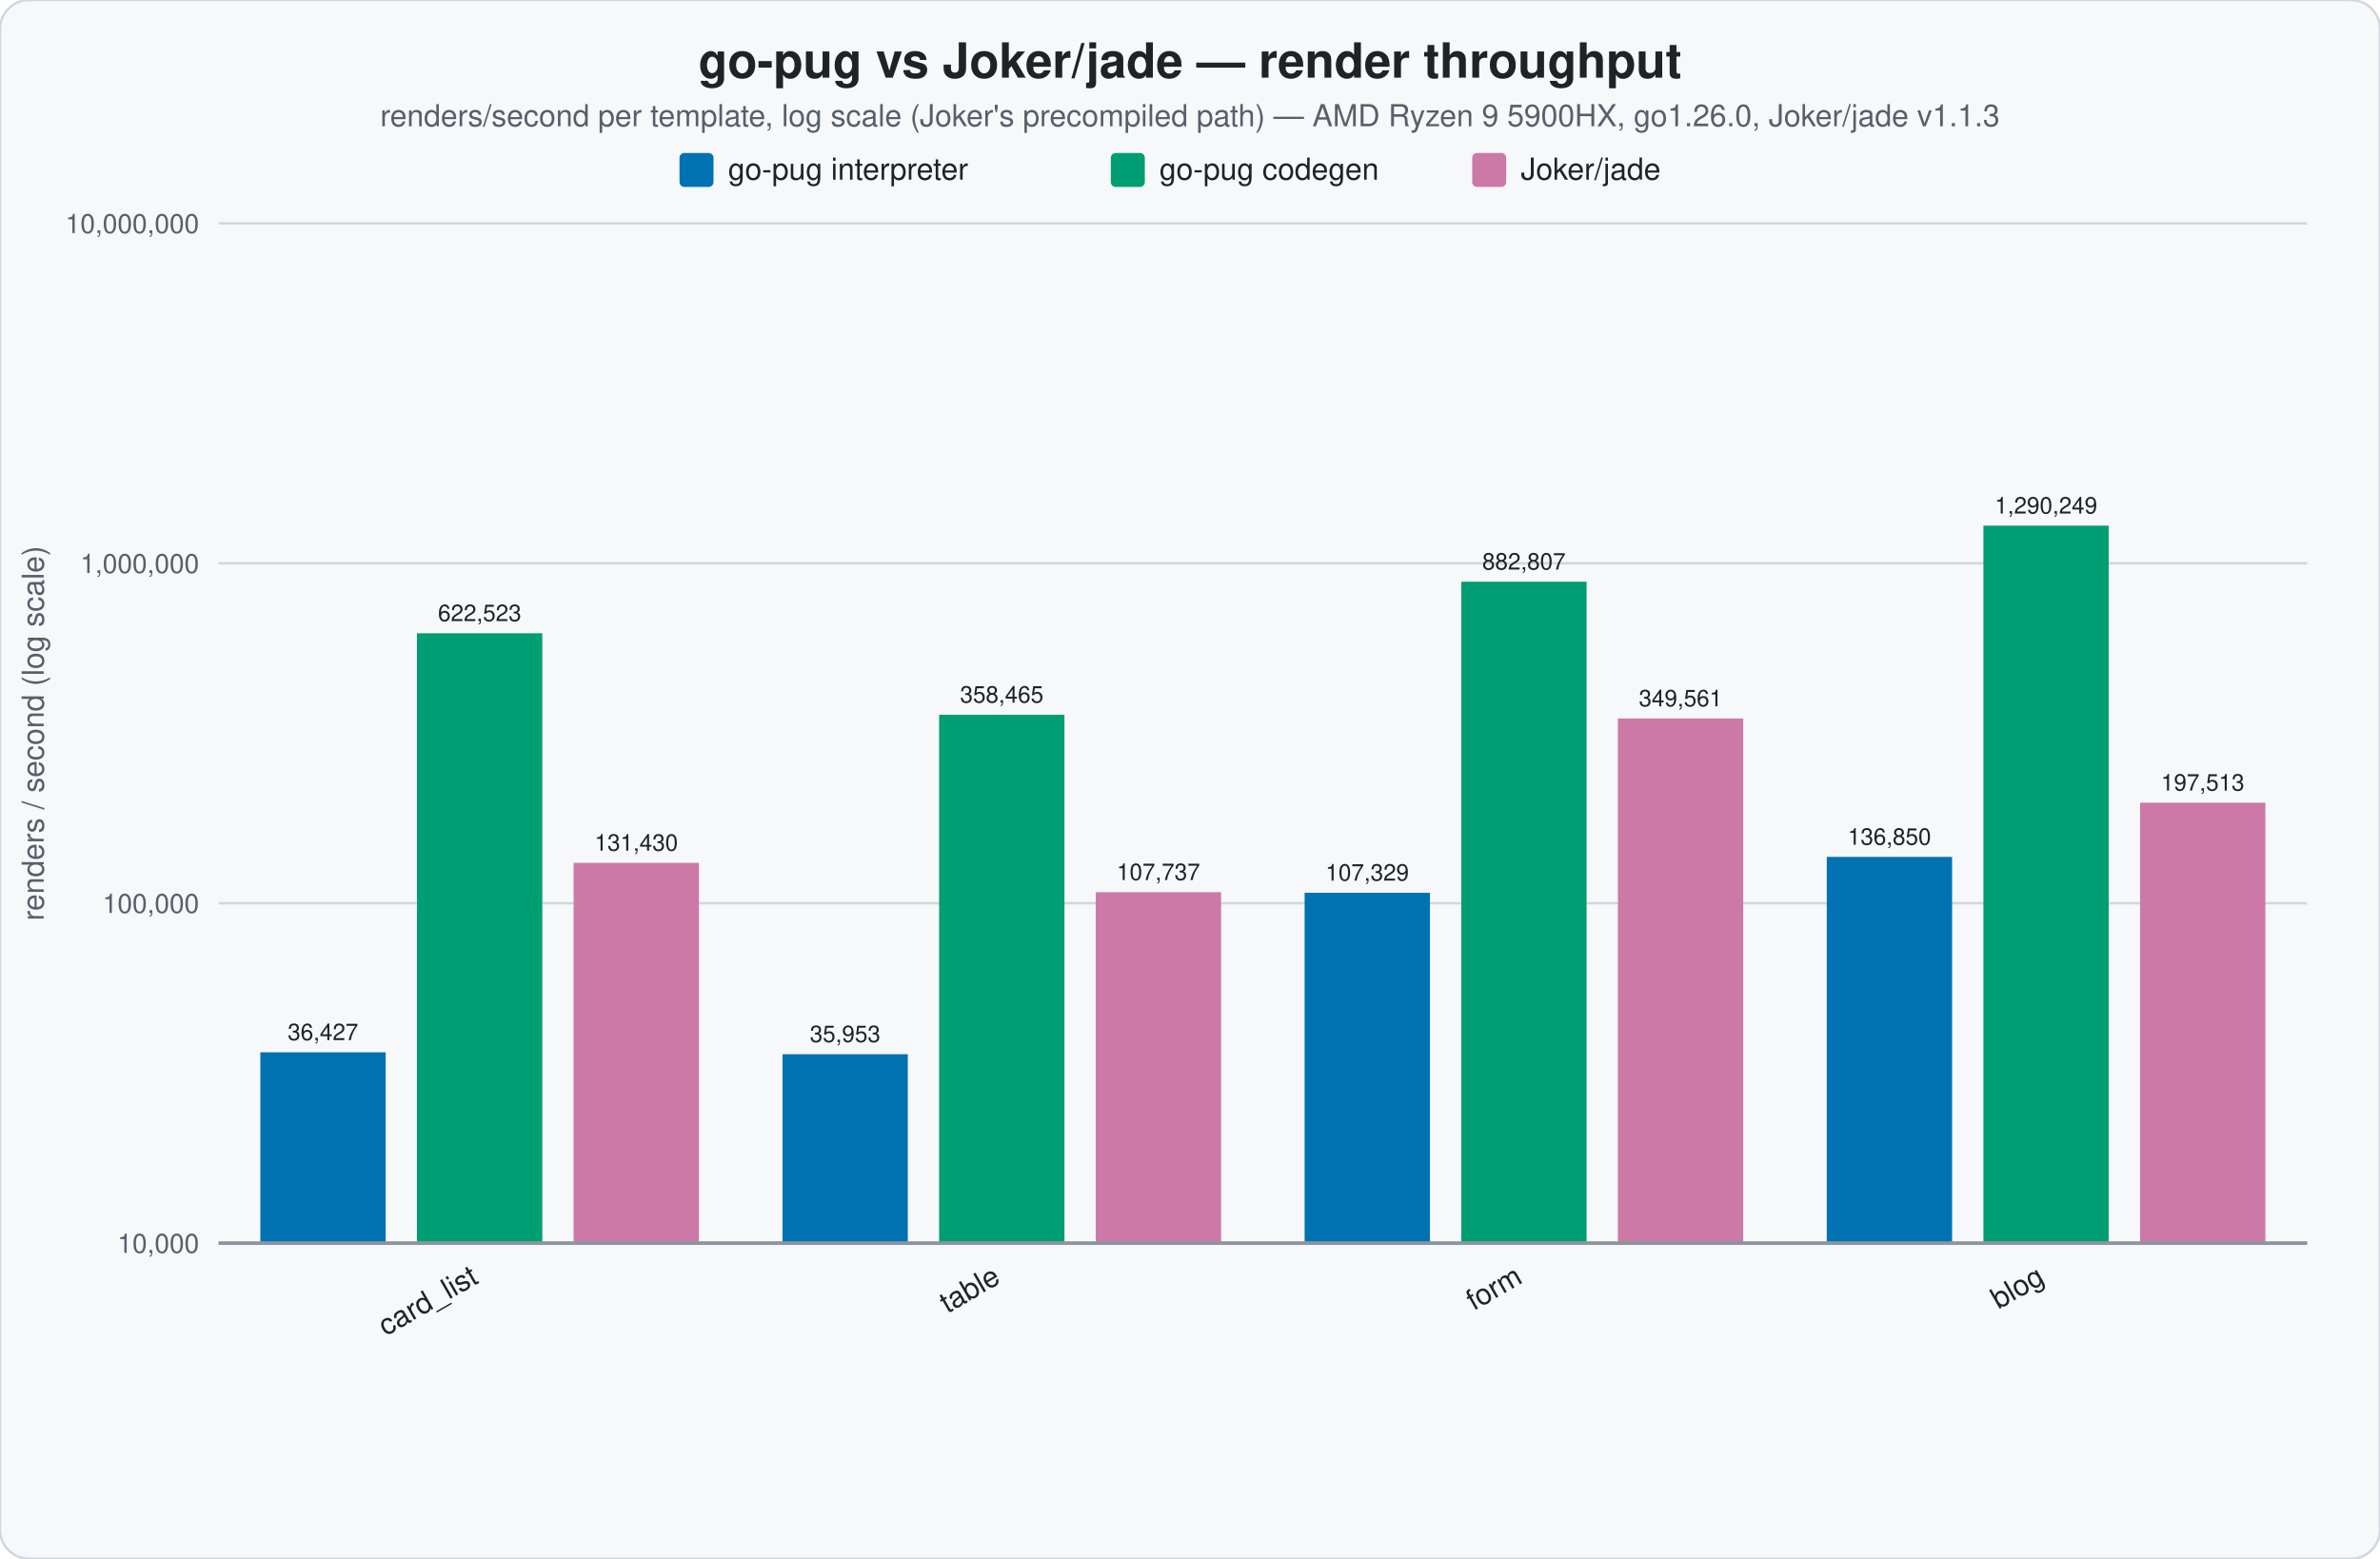
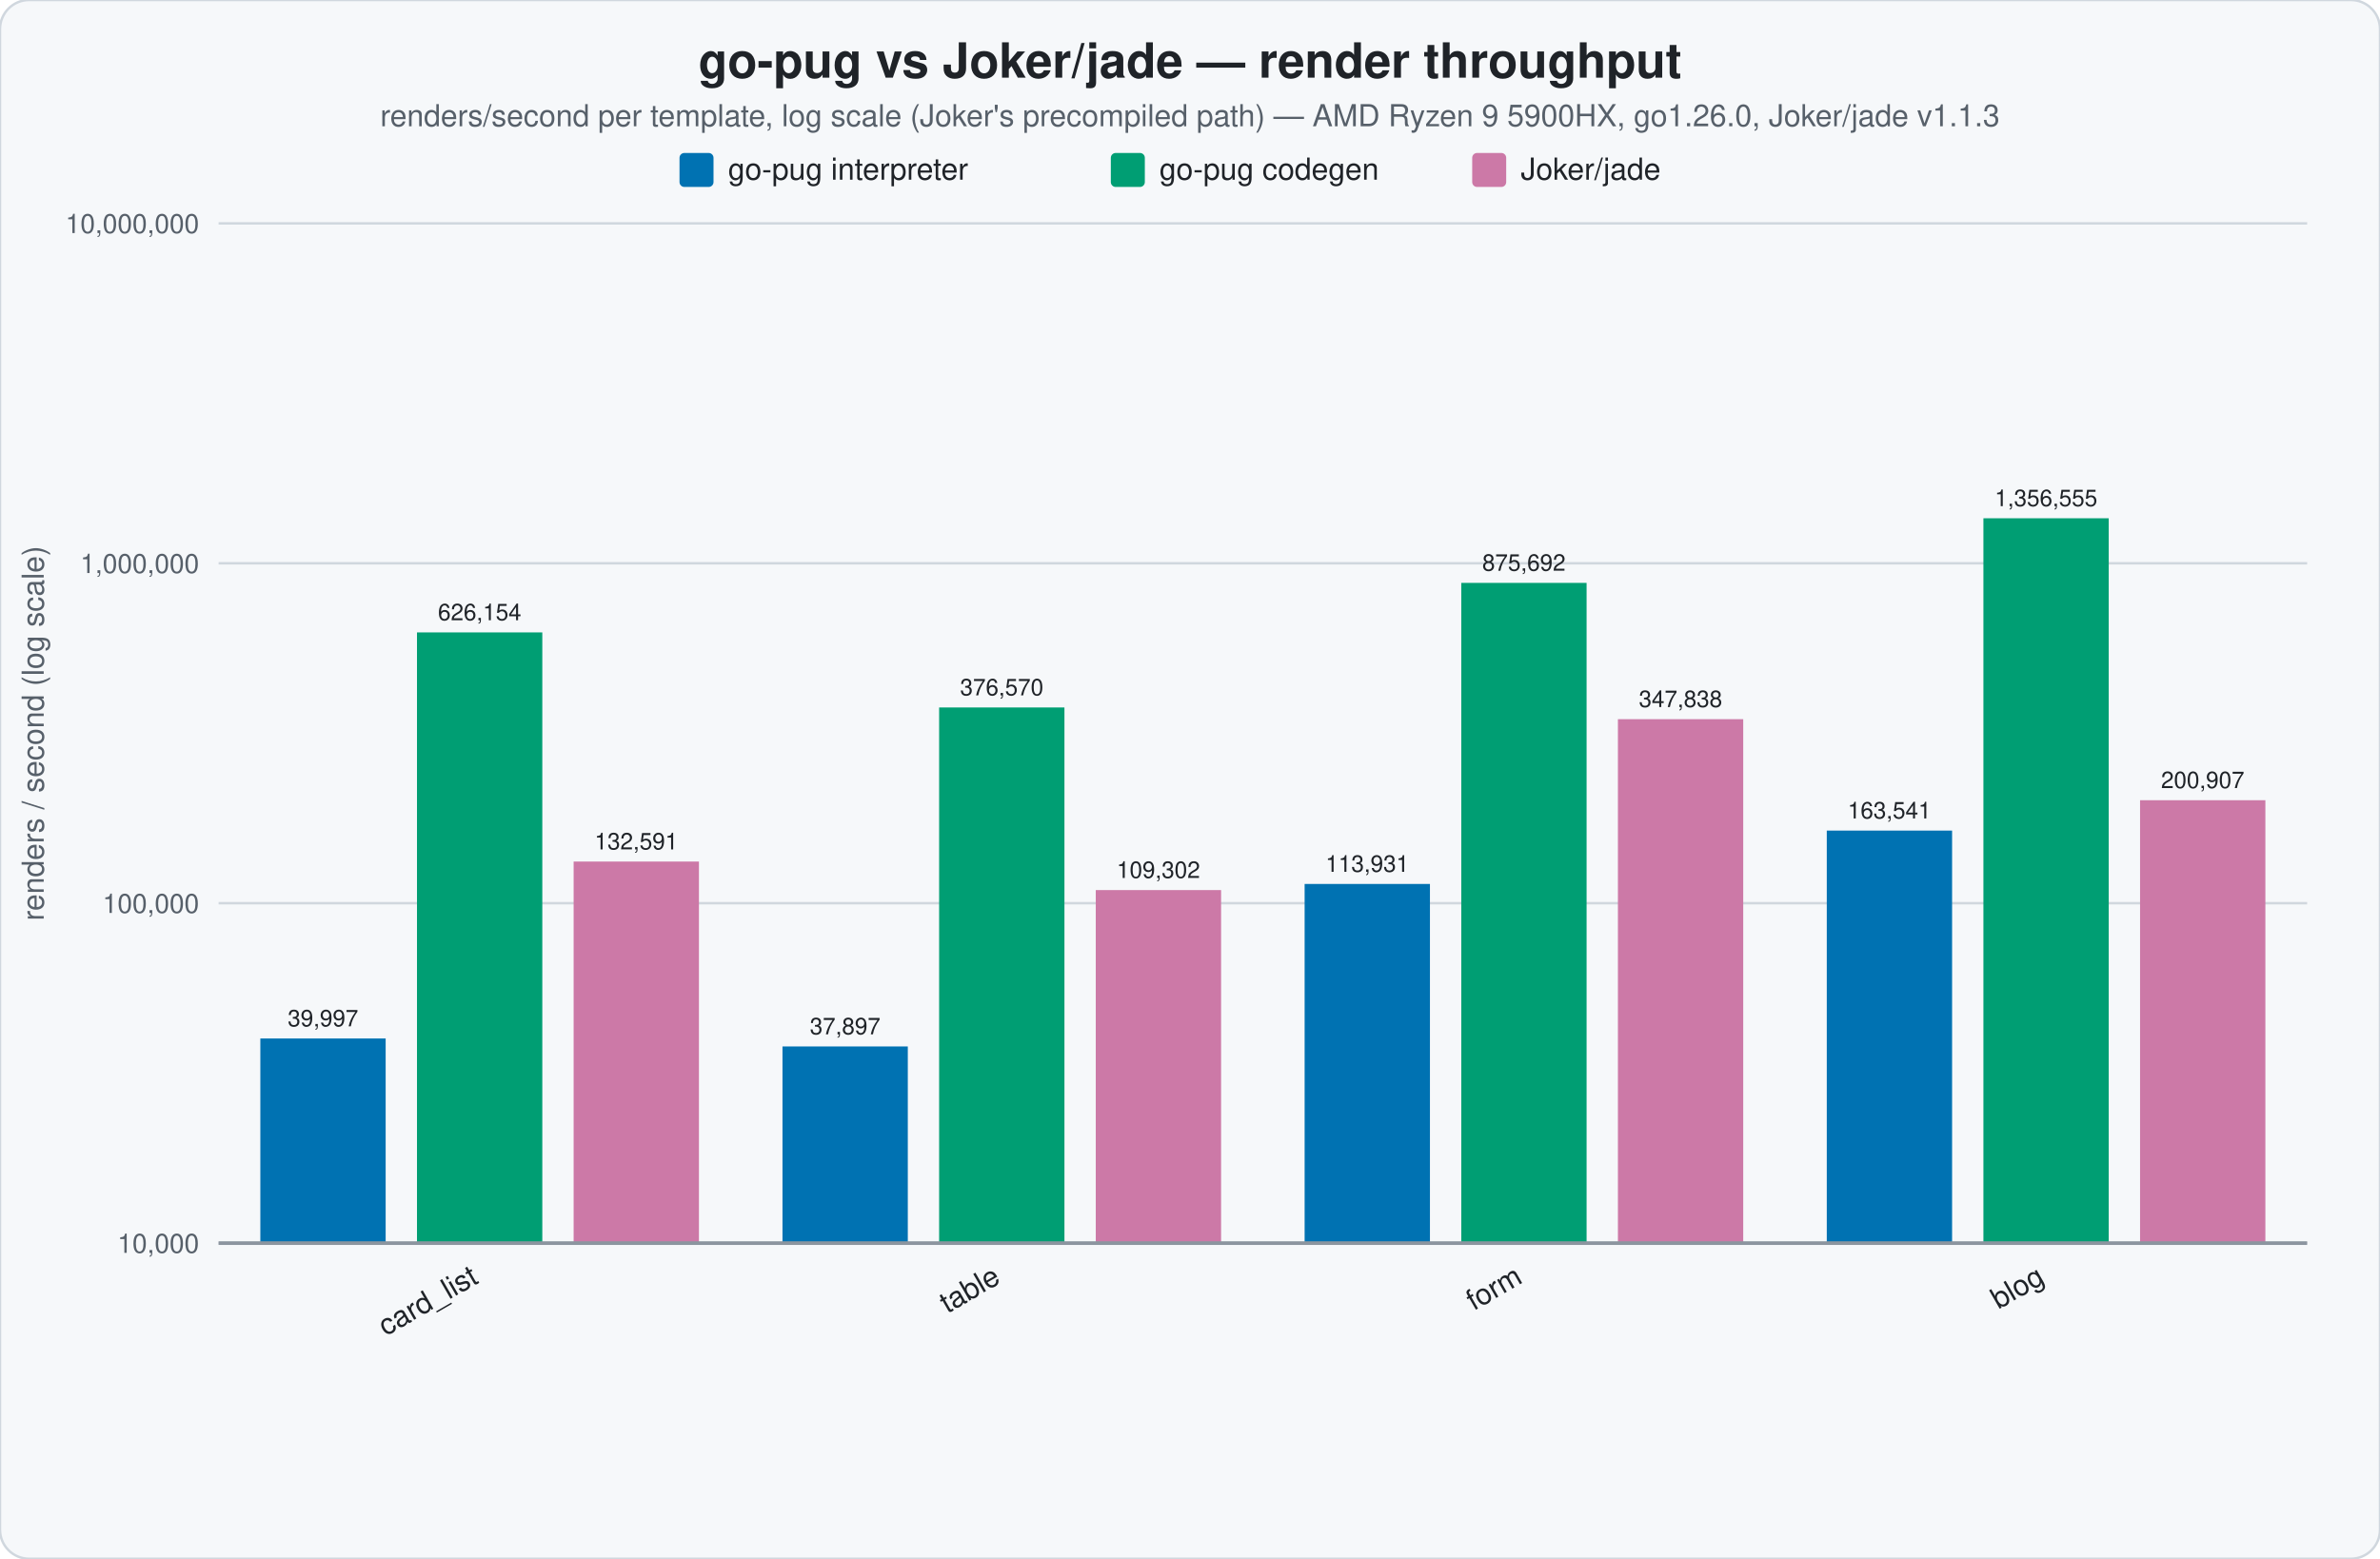
<svg xmlns="http://www.w3.org/2000/svg" viewBox="0 0 980 642" width="980" height="642" font-family="-apple-system, BlinkMacSystemFont, 'Segoe UI', Helvetica, Arial, sans-serif">
  <rect x="0" y="0" width="980" height="642" rx="12" fill="#f6f8fa" stroke="#d0d7de" stroke-width="1" />
  <text x="490" y="32" font-size="20" font-weight="700" fill="#1f2328" text-anchor="middle">go-pug vs Joker/jade — render throughput</text>
  <text x="490" y="52" font-size="12.5" fill="#57606a" text-anchor="middle">renders/second per template, log scale (Joker's precompiled path) — AMD Ryzen 9 5900HX, go1.26.0, Joker/jade v1.1.3</text>
  <rect x="279.8" y="63" width="14" height="14" rx="2" fill="#0072b2" />
  <text x="299.8" y="74" font-size="12.5" fill="#1f2328">go-pug interpreter</text>
  <rect x="457.4" y="63" width="14" height="14" rx="2" fill="#009e73" />
  <text x="477.4" y="74" font-size="12.5" fill="#1f2328">go-pug codegen</text>
  <rect x="606.2" y="63" width="14" height="14" rx="2" fill="#cc79a7" />
  <text x="626.2" y="74" font-size="12.5" fill="#1f2328">Joker/jade</text>
  <line x1="90" y1="512" x2="950" y2="512" stroke="#d0d7de" stroke-width="1" />
  <text x="82" y="516" font-size="11" fill="#57606a" text-anchor="end">10,000</text>
  <line x1="90" y1="372" x2="950" y2="372" stroke="#d0d7de" stroke-width="1" />
  <text x="82" y="376" font-size="11" fill="#57606a" text-anchor="end">100,000</text>
  <line x1="90" y1="232" x2="950" y2="232" stroke="#d0d7de" stroke-width="1" />
  <text x="82" y="236" font-size="11" fill="#57606a" text-anchor="end">1,000,000</text>
  <line x1="90" y1="92" x2="950" y2="92" stroke="#d0d7de" stroke-width="1" />
  <text x="82" y="96" font-size="11" fill="#57606a" text-anchor="end">10,000,000</text>
  <text x="18" y="302" font-size="12.5" fill="#57606a" text-anchor="middle" transform="rotate(-90 18 302)">renders / second (log scale)</text>
-   <rect x="107.2" y="433.401" width="51.6" height="78.599" fill="#0072b2" />
-   <text x="133" y="428.401" font-size="9.5" fill="#1f2328" text-anchor="middle">36,427</text>
-   <rect x="171.7" y="260.818" width="51.6" height="251.182" fill="#009e73" />
-   <text x="197.5" y="255.818" font-size="9.5" fill="#1f2328" text-anchor="middle">622,523</text>
-   <rect x="236.2" y="355.383" width="51.6" height="156.617" fill="#cc79a7" />
-   <text x="262" y="350.383" font-size="9.5" fill="#1f2328" text-anchor="middle">131,430</text>
+   <rect x="107.2" y="427.716" width="51.6" height="84.284" fill="#0072b2" />
+   <text x="133" y="422.716" font-size="9.5" fill="#1f2328" text-anchor="middle">39,997</text>
+   <rect x="171.7" y="260.465" width="51.6" height="251.535" fill="#009e73" />
+   <text x="197.5" y="255.465" font-size="9.5" fill="#1f2328" text-anchor="middle">626,154</text>
+   <rect x="236.2" y="354.848" width="51.6" height="157.152" fill="#cc79a7" />
+   <text x="262" y="349.848" font-size="9.5" fill="#1f2328" text-anchor="middle">132,591</text>
  <text x="197.5" y="528" font-size="12" fill="#1f2328" text-anchor="end" transform="rotate(-30 197.5 528)">card_list</text>
-   <rect x="322.2" y="434.197" width="51.6" height="77.803" fill="#0072b2" />
-   <text x="348" y="429.197" font-size="9.5" fill="#1f2328" text-anchor="middle">35,953</text>
-   <rect x="386.7" y="294.377" width="51.6" height="217.623" fill="#009e73" />
-   <text x="412.5" y="289.377" font-size="9.5" fill="#1f2328" text-anchor="middle">358,465</text>
-   <rect x="451.2" y="367.469" width="51.6" height="144.531" fill="#cc79a7" />
-   <text x="477" y="362.469" font-size="9.5" fill="#1f2328" text-anchor="middle">107,737</text>
+   <rect x="322.2" y="430.995" width="51.6" height="81.005" fill="#0072b2" />
+   <text x="348" y="425.995" font-size="9.5" fill="#1f2328" text-anchor="middle">37,897</text>
+   <rect x="386.7" y="291.382" width="51.6" height="220.618" fill="#009e73" />
+   <text x="412.5" y="286.382" font-size="9.5" fill="#1f2328" text-anchor="middle">376,570</text>
+   <rect x="451.2" y="366.592" width="51.6" height="145.408" fill="#cc79a7" />
+   <text x="477" y="361.592" font-size="9.5" fill="#1f2328" text-anchor="middle">109,302</text>
  <text x="412.5" y="528" font-size="12" fill="#1f2328" text-anchor="end" transform="rotate(-30 412.5 528)">table</text>
-   <rect x="537.2" y="367.7" width="51.6" height="144.3" fill="#0072b2" />
-   <text x="563" y="362.7" font-size="9.5" fill="#1f2328" text-anchor="middle">107,329</text>
-   <rect x="601.7" y="239.579" width="51.6" height="272.421" fill="#009e73" />
-   <text x="627.5" y="234.579" font-size="9.5" fill="#1f2328" text-anchor="middle">882,807</text>
-   <rect x="666.2" y="295.907" width="51.6" height="216.093" fill="#cc79a7" />
-   <text x="692" y="290.907" font-size="9.5" fill="#1f2328" text-anchor="middle">349,561</text>
+   <rect x="537.2" y="364.07" width="51.6" height="147.93" fill="#0072b2" />
+   <text x="563" y="359.07" font-size="9.5" fill="#1f2328" text-anchor="middle">113,931</text>
+   <rect x="601.7" y="240.071" width="51.6" height="271.929" fill="#009e73" />
+   <text x="627.5" y="235.071" font-size="9.5" fill="#1f2328" text-anchor="middle">875,692</text>
+   <rect x="666.2" y="296.207" width="51.6" height="215.793" fill="#cc79a7" />
+   <text x="692" y="291.207" font-size="9.5" fill="#1f2328" text-anchor="middle">347,838</text>
  <text x="627.5" y="528" font-size="12" fill="#1f2328" text-anchor="end" transform="rotate(-30 627.5 528)">form</text>
-   <rect x="752.2" y="352.926" width="51.6" height="159.074" fill="#0072b2" />
-   <text x="778" y="347.926" font-size="9.5" fill="#1f2328" text-anchor="middle">136,850</text>
-   <rect x="816.7" y="216.506" width="51.6" height="295.494" fill="#009e73" />
-   <text x="842.5" y="211.506" font-size="9.5" fill="#1f2328" text-anchor="middle">1,290,249</text>
-   <rect x="881.2" y="330.617" width="51.6" height="181.383" fill="#cc79a7" />
-   <text x="907" y="325.617" font-size="9.5" fill="#1f2328" text-anchor="middle">197,513</text>
+   <rect x="752.2" y="342.092" width="51.6" height="169.908" fill="#0072b2" />
+   <text x="778" y="337.092" font-size="9.5" fill="#1f2328" text-anchor="middle">163,541</text>
+   <rect x="816.7" y="213.459" width="51.6" height="298.541" fill="#009e73" />
+   <text x="842.5" y="208.459" font-size="9.5" fill="#1f2328" text-anchor="middle">1,356,555</text>
+   <rect x="881.2" y="329.581" width="51.6" height="182.419" fill="#cc79a7" />
+   <text x="907" y="324.581" font-size="9.5" fill="#1f2328" text-anchor="middle">200,907</text>
  <text x="842.5" y="528" font-size="12" fill="#1f2328" text-anchor="end" transform="rotate(-30 842.5 528)">blog</text>
  <line x1="90" y1="512" x2="950" y2="512" stroke="#8c959f" stroke-width="1.5" />
</svg>
